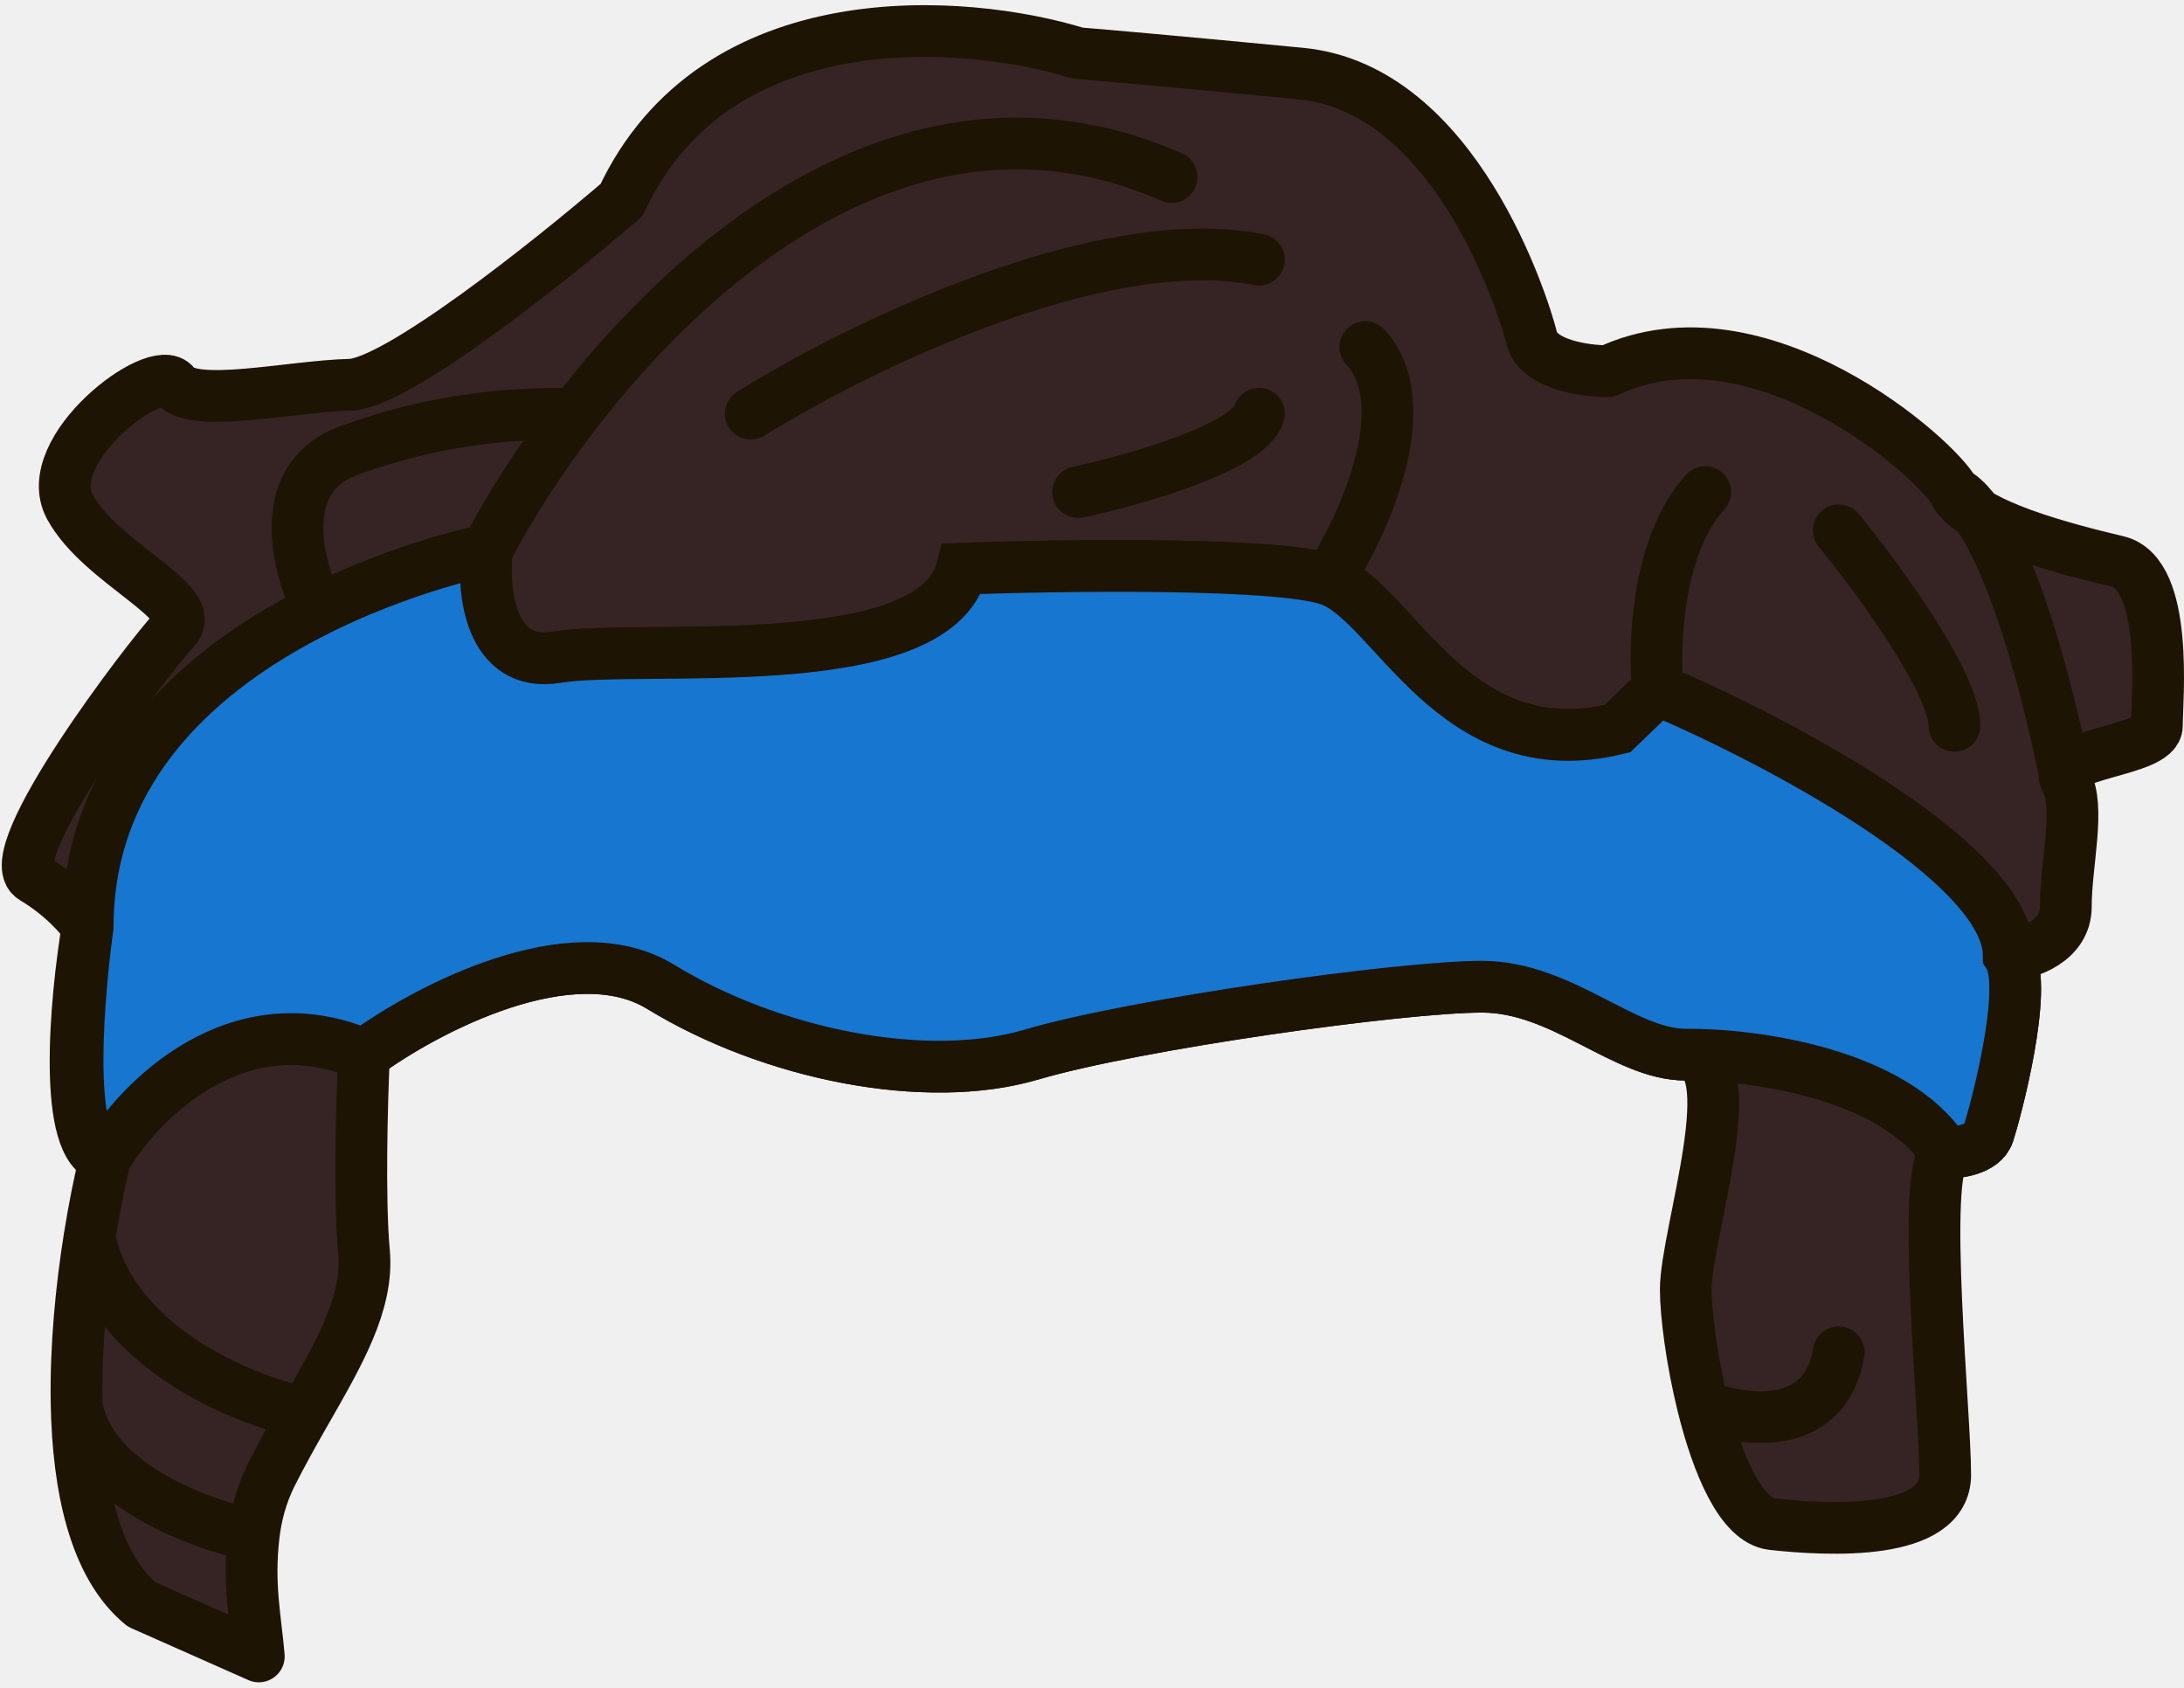
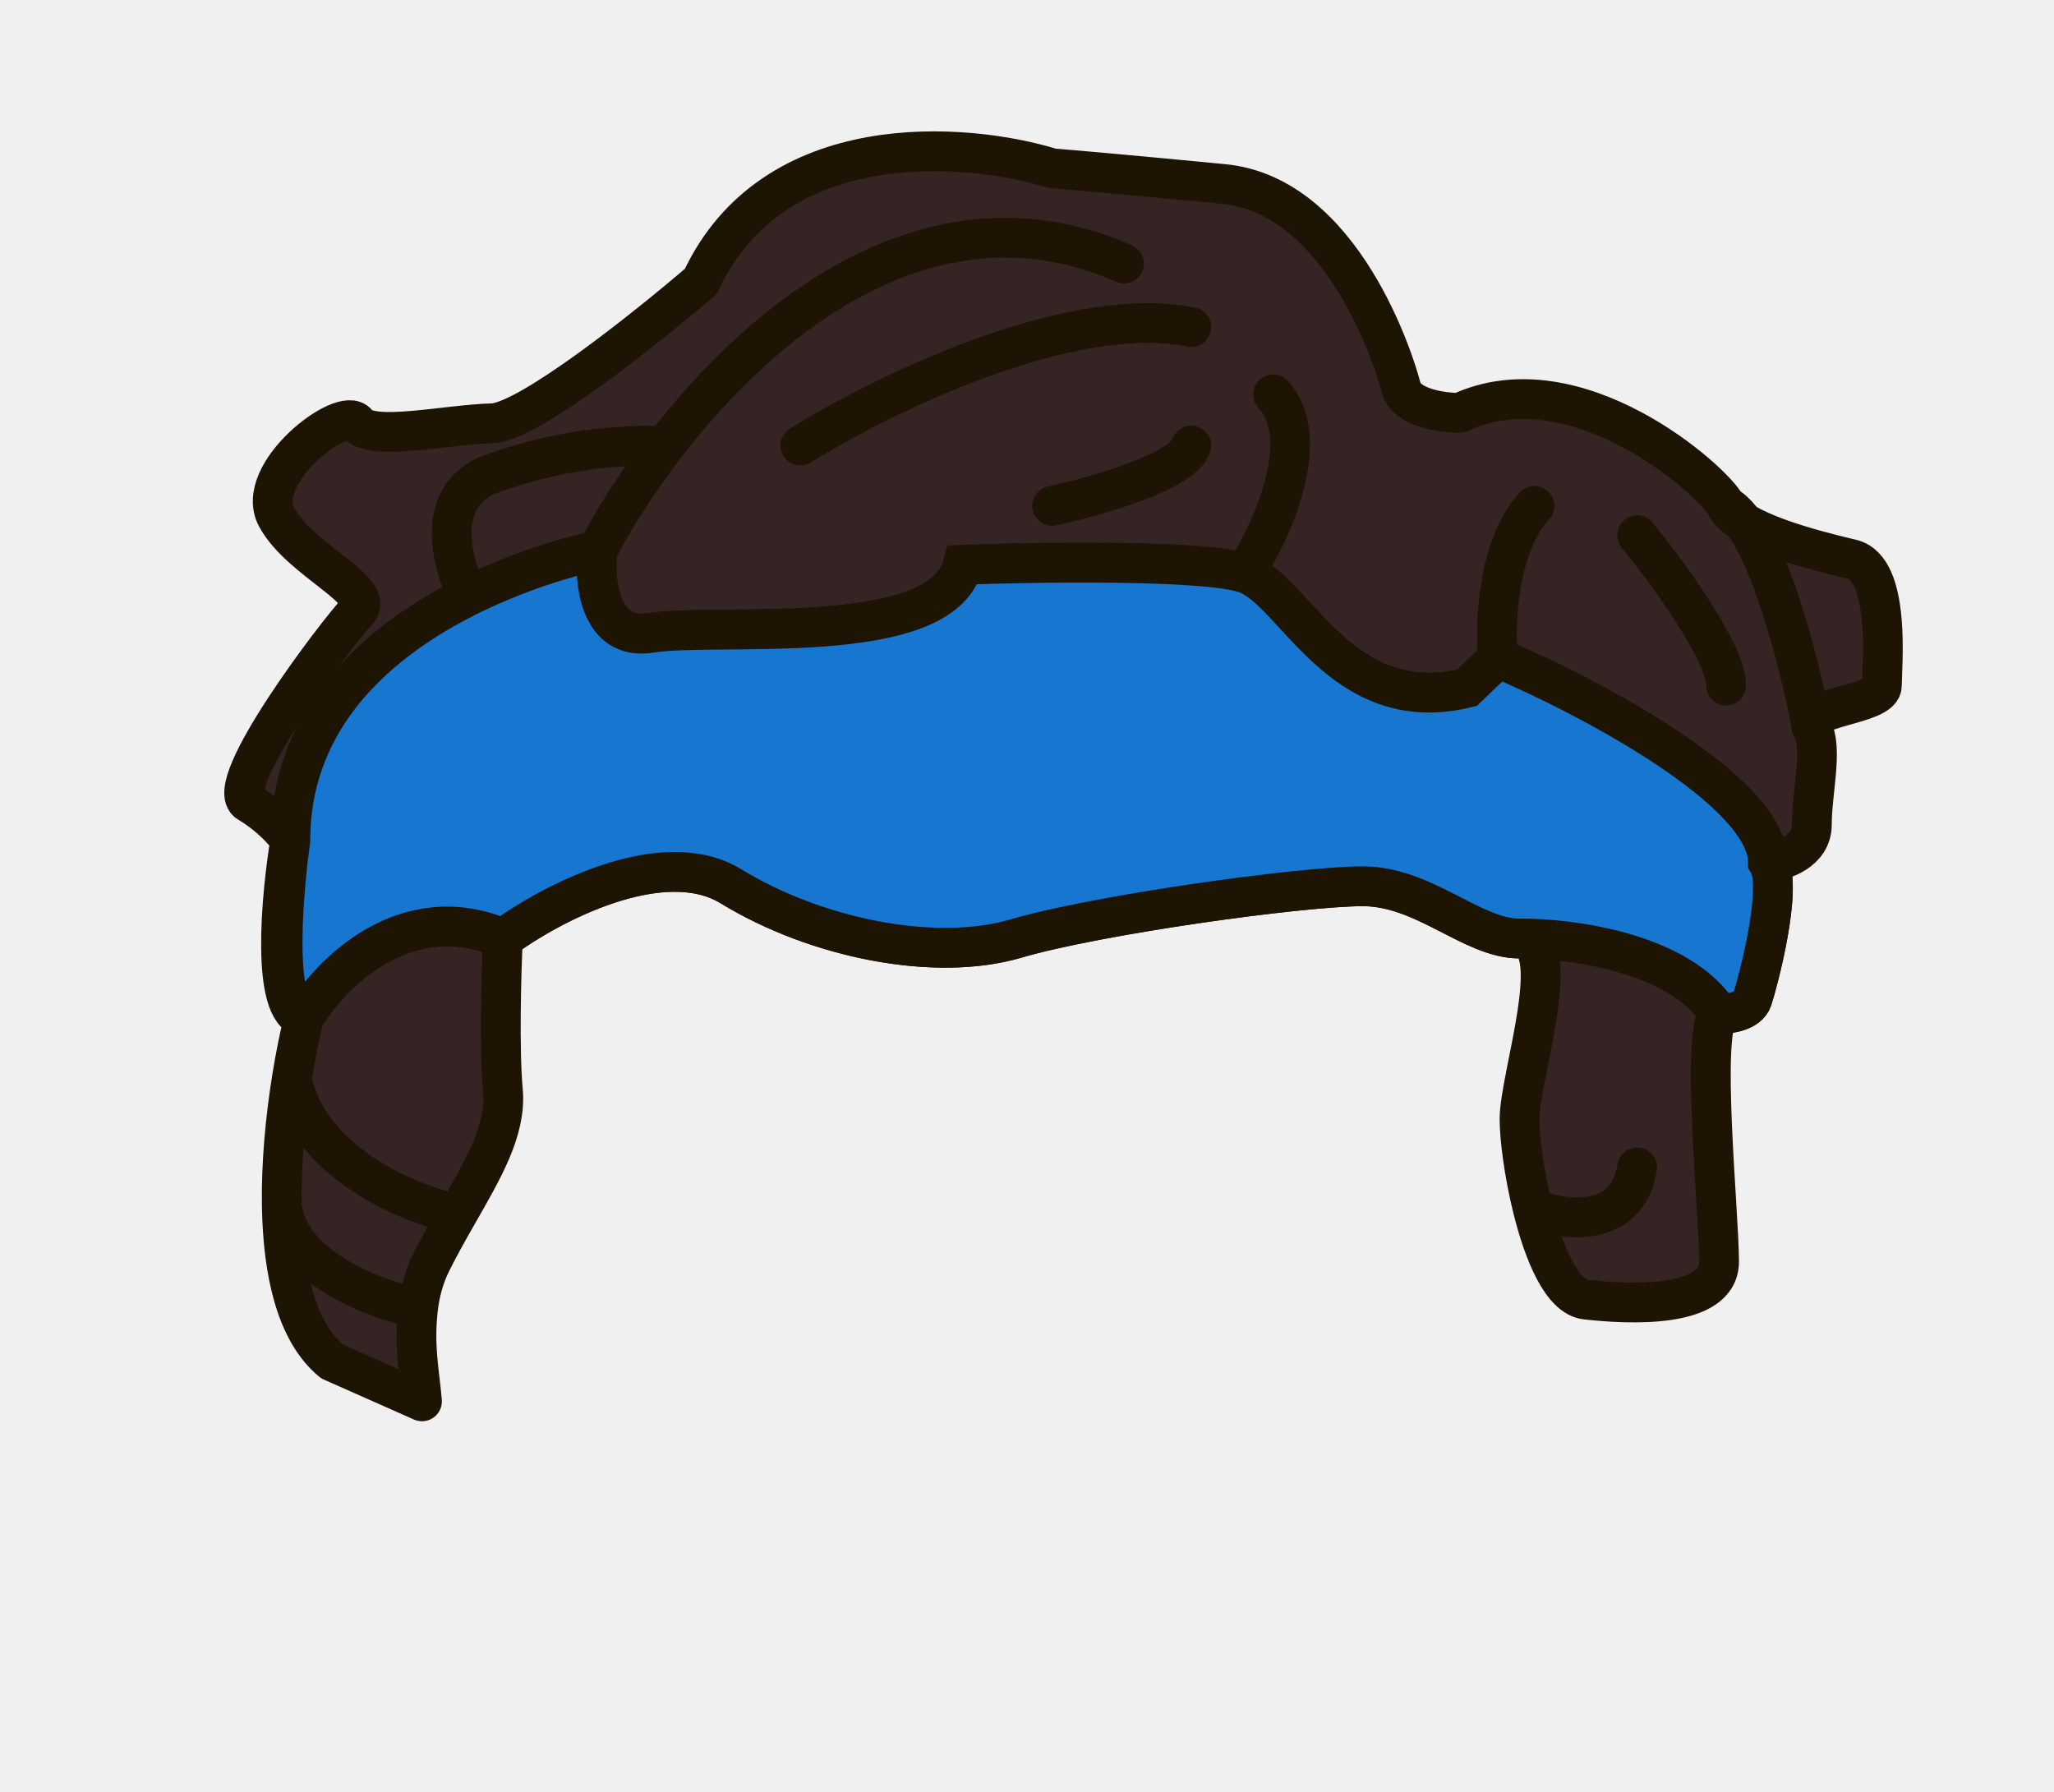
- <svg xmlns="http://www.w3.org/2000/svg" width="211" height="163" viewBox="0 0 211 163" fill="none">
-   <g clip-path="url(#clip0_2830_938)">
-     <path d="M25.004 160.009L13.685 154.99C9.145 151.257 7.538 143.639 7.399 135.507C7.306 130.086 7.865 124.436 8.643 119.556C9.107 116.645 9.648 114.008 10.175 111.856C5.975 111.016 7.287 96.63 8.469 89.542C7.9 88.667 6.053 86.497 3.218 84.817C-0.326 82.717 14.375 63.421 16.869 60.796C19.363 58.171 9.781 54.496 6.762 48.983C3.743 43.47 15.163 34.807 16.869 37.169C18.576 39.532 28.157 37.3 33.802 37.169C38.317 37.064 53.184 25.225 60.054 19.318C69.085 -0.108 93.219 1.773 104.157 5.142C106.345 5.317 113.713 5.956 125.684 7.111C140.648 8.555 147.211 29.556 147.998 32.707C148.628 35.227 153.161 35.857 155.349 35.857C169.919 29.031 187.245 44.389 188.82 47.539C189.542 47.926 190.252 48.626 190.942 49.565C194.363 51.705 200.72 53.321 204.571 54.233C209.559 55.415 208.378 67.622 208.378 70.116C208.378 72.389 199.875 72.7 199.46 74.724C199.503 74.943 199.544 75.158 199.583 75.367C201.027 77.992 199.583 83.374 199.583 87.574C199.583 90.934 195.908 92.124 194.07 92.299C196.039 95.318 192.758 107.525 192.102 109.494C191.577 111.069 189.101 111.375 187.929 111.332C185.595 113.563 187.929 136.491 187.929 142.459C187.929 148.426 176.591 147.829 171.221 147.232C168.197 146.896 165.93 141.453 164.526 135.802C163.437 131.415 162.867 126.904 162.867 124.557C162.867 119.186 168.834 101.881 162.867 101.881C156.899 101.881 150.932 95.317 143.175 95.317C135.417 95.317 109.758 98.897 99.614 101.881C89.469 104.865 74.551 101.881 63.81 95.317C55.217 90.066 41.135 97.505 35.167 101.881C34.968 106.058 34.69 115.725 35.167 120.977C35.615 125.899 32.706 130.822 29.462 136.5C28.38 138.393 27.261 140.37 26.216 142.459C25.257 144.377 24.734 146.375 24.509 148.318C23.948 153.144 24.706 156.427 25.004 160.009Z" fill="#362424" />
-     <path d="M35.167 101.881C34.968 106.058 34.69 115.725 35.167 120.977C35.615 125.899 32.706 130.822 29.462 136.5M35.167 101.881C41.135 97.505 55.217 90.066 63.81 95.317C74.551 101.881 89.469 104.865 99.614 101.881C109.758 98.897 135.417 95.317 143.175 95.317C150.932 95.317 156.899 101.881 162.867 101.881M35.167 101.881C22.923 96.631 13.404 106.344 10.175 111.856M162.867 101.881C168.834 101.881 162.867 119.186 162.867 124.557C162.867 126.904 163.437 131.415 164.526 135.802M162.867 101.881C169.174 101.816 183.016 103.616 187.929 111.332M187.929 111.332C185.595 113.563 187.929 136.491 187.929 142.459C187.929 148.426 176.591 147.829 171.221 147.232C168.197 146.896 165.93 141.453 164.526 135.802M187.929 111.332C189.101 111.375 191.577 111.069 192.102 109.494C192.758 107.525 196.039 95.318 194.07 92.299M194.07 92.299C195.908 92.124 199.583 90.934 199.583 87.574C199.583 83.374 201.027 77.992 199.583 75.367M194.07 92.299C194.07 83.299 171.466 71.443 160.164 66.64M199.583 75.367C198.14 72.741 208.378 72.61 208.378 70.116C208.378 67.622 209.559 55.415 204.571 54.233C199.583 53.052 190.395 50.69 188.82 47.539M199.583 75.367C198.036 67.184 193.717 50.162 188.82 47.539M188.82 47.539C187.245 44.389 169.919 29.031 155.349 35.857C153.161 35.857 148.628 35.227 147.998 32.707C147.211 29.556 140.648 8.555 125.684 7.111C113.713 5.956 106.345 5.317 104.157 5.142C93.219 1.773 69.085 -0.108 60.054 19.318C53.184 25.225 38.317 37.064 33.802 37.169C28.157 37.3 18.576 39.532 16.869 37.169C15.163 34.807 3.743 43.47 6.762 48.983C9.781 54.496 19.363 58.171 16.869 60.796C14.375 63.421 -0.326 82.717 3.218 84.817C6.053 86.497 7.9 88.667 8.469 89.542M8.469 89.542C7.287 96.63 5.975 111.016 10.175 111.856M8.469 89.542C9.751 82.806 16.072 69.6 31.389 60.149M10.175 111.856C9.648 114.008 9.107 116.645 8.643 119.556M47.037 53.137C46.587 57.038 47.307 64.57 53.788 63.489C61.89 62.139 90.247 65.59 92.948 54.937C102.65 54.587 123.315 54.307 128.356 55.987M47.037 53.137C41.004 54.995 35.82 57.415 31.389 60.149M47.037 53.137C49.089 49.23 51.973 44.623 55.553 39.965M128.356 55.987C134.658 58.088 140.359 74.292 156.263 70.391L160.164 66.64M128.356 55.987C131.69 50.851 137.068 39.167 131.912 33.521M160.164 66.64C159.748 62.389 160.083 52.617 164.747 47.539M113.194 17.104C89.305 6.592 68.132 23.595 55.553 39.965M72.534 39.965C82.507 33.725 106.289 22.013 121.632 25.082M164.526 135.802C168.369 137.334 176.373 138.445 177.643 130.631M29.462 136.5C28.38 138.393 27.261 140.37 26.216 142.459C25.257 144.377 24.734 146.375 24.509 148.318M29.462 136.5C23.453 135.26 10.876 130.134 8.643 119.556M8.643 119.556C7.865 124.436 7.306 130.086 7.399 135.507M24.509 148.318C23.948 153.144 24.706 156.427 25.004 160.009L13.685 154.99C9.145 151.257 7.538 143.639 7.399 135.507M24.509 148.318C19.199 147.26 8.344 143.217 7.399 135.507M31.389 60.149C28.933 55.767 25.977 46.3 33.802 43.485C43.582 39.965 51.052 39.965 55.553 39.965M104.157 47.539C109.565 46.384 120.631 43.252 121.632 39.965M177.643 51.224C181.368 55.771 188.82 65.915 188.82 70.116" stroke="#1E1404" stroke-width="5" stroke-linecap="round" stroke-linejoin="round" />
-     <path d="M63.811 95.317C55.218 90.066 41.135 97.505 35.168 101.881C22.924 96.631 13.405 106.344 10.176 111.856C5.975 111.016 7.797 94.34 8.469 89.542C8.469 60.632 47.037 53.137 47.037 53.137C46.587 57.038 47.307 64.569 53.789 63.489C61.891 62.139 90.248 65.59 92.948 54.937C102.651 54.587 123.316 54.307 128.357 55.987C134.658 58.088 140.36 74.292 156.263 70.391L160.164 66.64C171.467 71.443 194.071 83.299 194.071 92.299C196.04 95.318 192.759 107.525 192.102 109.494C191.577 111.069 189.102 111.375 187.93 111.332C183.017 103.616 169.175 101.816 162.867 101.881C156.9 101.881 150.933 95.317 143.175 95.317C135.418 95.317 109.759 98.897 99.614 101.881C89.47 104.865 74.552 101.881 63.811 95.317Z" fill="#1776CF" stroke="#1E1404" stroke-width="5" />
-   </g>
-   <defs>
-     <clipPath id="clip0_2830_938">
-       <rect width="211" height="163" fill="white" />
-     </clipPath>
-   </defs>
+ <svg xmlns="http://www.w3.org/2000/svg" width="258" height="225" viewBox="0 0 258 225" fill="none">
+   <path d="M53.004 176.009L41.685 170.99C37.145 167.257 35.538 159.639 35.399 151.507C35.306 146.086 35.865 140.436 36.643 135.556C37.107 132.645 37.648 130.008 38.175 127.856C33.975 127.016 35.287 112.63 36.469 105.542C35.9 104.667 34.053 102.497 31.218 100.817C27.674 98.717 42.375 79.421 44.869 76.796C47.363 74.171 37.781 70.496 34.762 64.983C31.743 59.47 43.163 50.807 44.869 53.169C46.575 55.532 56.157 53.3 61.802 53.169C66.317 53.064 81.184 41.225 88.054 35.318C97.085 15.892 121.219 17.773 132.157 21.142C134.345 21.317 141.713 21.956 153.684 23.111C168.648 24.555 175.211 45.556 175.998 48.707C176.628 51.227 181.161 51.857 183.349 51.857C197.919 45.031 215.245 60.389 216.82 63.539C217.542 63.926 218.252 64.626 218.942 65.565C222.363 67.705 228.72 69.321 232.571 70.233C237.559 71.415 236.378 83.622 236.378 86.116C236.378 88.389 227.875 88.7 227.46 90.724C227.503 90.943 227.544 91.158 227.583 91.367C229.027 93.992 227.583 99.374 227.583 103.574C227.583 106.934 223.908 108.124 222.07 108.299C224.039 111.318 220.758 123.525 220.102 125.494C219.577 127.069 217.101 127.375 215.929 127.332C213.595 129.563 215.929 152.491 215.929 158.459C215.929 164.426 204.591 163.829 199.221 163.232C196.197 162.896 193.93 157.453 192.526 151.802C191.437 147.415 190.867 142.904 190.867 140.557C190.867 135.186 196.834 117.881 190.867 117.881C184.899 117.881 178.932 111.317 171.175 111.317C163.417 111.317 137.758 114.897 127.614 117.881C117.469 120.865 102.551 117.881 91.81 111.317C83.217 106.066 69.135 113.505 63.167 117.881C62.968 122.058 62.69 131.725 63.167 136.977C63.615 141.899 60.706 146.822 57.462 152.5C56.38 154.393 55.261 156.37 54.217 158.459C53.257 160.377 52.734 162.375 52.508 164.318C51.948 169.144 52.706 172.427 53.004 176.009Z" fill="#362424" />
+   <path d="M63.167 117.881C62.968 122.058 62.69 131.725 63.167 136.977C63.615 141.899 60.706 146.822 57.462 152.5M63.167 117.881C69.135 113.505 83.217 106.066 91.81 111.317C102.551 117.881 117.469 120.865 127.614 117.881C137.758 114.897 163.417 111.317 171.175 111.317C178.932 111.317 184.899 117.881 190.867 117.881M63.167 117.881C50.923 112.631 41.404 122.344 38.175 127.856M190.867 117.881C196.834 117.881 190.867 135.186 190.867 140.557C190.867 142.904 191.437 147.415 192.526 151.802M190.867 117.881C197.174 117.816 211.016 119.616 215.929 127.332M215.929 127.332C213.595 129.563 215.929 152.491 215.929 158.459C215.929 164.426 204.591 163.829 199.221 163.232C196.197 162.896 193.93 157.453 192.526 151.802M215.929 127.332C217.101 127.375 219.577 127.069 220.102 125.494C220.758 123.525 224.039 111.318 222.07 108.299M222.07 108.299C223.908 108.124 227.583 106.934 227.583 103.574C227.583 99.374 229.027 93.992 227.583 91.367M222.07 108.299C222.07 99.299 199.466 87.443 188.164 82.64M227.583 91.367C226.14 88.741 236.378 88.61 236.378 86.116C236.378 83.622 237.559 71.415 232.571 70.233C227.583 69.052 218.395 66.69 216.82 63.539M227.583 91.367C226.036 83.184 221.717 66.162 216.82 63.539M216.82 63.539C215.245 60.389 197.919 45.031 183.349 51.857C181.161 51.857 176.628 51.227 175.998 48.707C175.211 45.556 168.648 24.555 153.684 23.111C141.713 21.956 134.345 21.317 132.157 21.142C121.219 17.773 97.085 15.892 88.054 35.318C81.184 41.225 66.317 53.064 61.802 53.169C56.157 53.3 46.575 55.532 44.869 53.169C43.163 50.807 31.743 59.47 34.762 64.983C37.781 70.496 47.363 74.171 44.869 76.796C42.375 79.421 27.674 98.717 31.218 100.817C34.053 102.497 35.9 104.667 36.469 105.542M36.469 105.542C35.287 112.63 33.975 127.016 38.175 127.856M36.469 105.542C37.751 98.806 44.072 85.6 59.389 76.149M38.175 127.856C37.648 130.008 37.107 132.645 36.643 135.556M75.037 69.137C74.587 73.038 75.307 80.57 81.788 79.489C89.89 78.139 118.247 81.59 120.948 70.937C130.65 70.587 151.315 70.307 156.356 71.987M75.037 69.137C69.004 70.995 63.82 73.415 59.389 76.149M75.037 69.137C77.089 65.23 79.973 60.623 83.553 55.965M156.356 71.987C162.658 74.088 168.359 90.292 184.263 86.391L188.164 82.64M156.356 71.987C159.69 66.851 165.068 55.167 159.912 49.521M188.164 82.64C187.748 78.389 188.083 68.617 192.747 63.539M141.194 33.103C117.305 22.592 96.132 39.595 83.553 55.965M100.534 55.965C110.507 49.725 134.289 38.013 149.632 41.082M192.526 151.802C196.369 153.334 204.373 154.445 205.643 146.631M57.462 152.5C56.38 154.393 55.261 156.37 54.217 158.459C53.257 160.377 52.734 162.375 52.508 164.318M57.462 152.5C51.453 151.26 38.876 146.134 36.643 135.556M36.643 135.556C35.865 140.436 35.306 146.086 35.399 151.507M52.508 164.318C51.948 169.144 52.706 172.427 53.004 176.009L41.685 170.99C37.145 167.257 35.538 159.639 35.399 151.507M52.508 164.318C47.199 163.26 36.344 159.217 35.399 151.507M59.389 76.149C56.933 71.767 53.977 62.3 61.802 59.485C71.582 55.965 79.052 55.965 83.553 55.965M132.157 63.539C137.565 62.384 148.631 59.252 149.632 55.965M205.643 67.224C209.368 71.771 216.82 81.915 216.82 86.116" stroke="#1E1404" stroke-width="5" stroke-linecap="round" stroke-linejoin="round" />
+   <path d="M91.811 111.317C83.218 106.066 69.135 113.505 63.168 117.881C50.924 112.631 41.405 122.344 38.176 127.856C33.975 127.016 35.797 110.34 36.469 105.542C36.469 76.632 75.037 69.137 75.037 69.137C74.587 73.038 75.308 80.569 81.789 79.489C89.891 78.139 118.248 81.59 120.948 70.937C130.651 70.587 151.316 70.307 156.357 71.987C162.658 74.088 168.36 90.292 184.263 86.391L188.164 82.64C199.467 87.443 222.071 99.299 222.071 108.299C224.04 111.318 220.759 123.525 220.102 125.494C219.577 127.069 217.102 127.375 215.93 127.332C211.017 119.616 197.175 117.816 190.867 117.881C184.9 117.881 178.933 111.317 171.175 111.317C163.418 111.317 137.759 114.897 127.614 117.881C117.47 120.865 102.552 117.881 91.811 111.317Z" fill="#1776CF" stroke="#1E1404" stroke-width="5" />
</svg>
